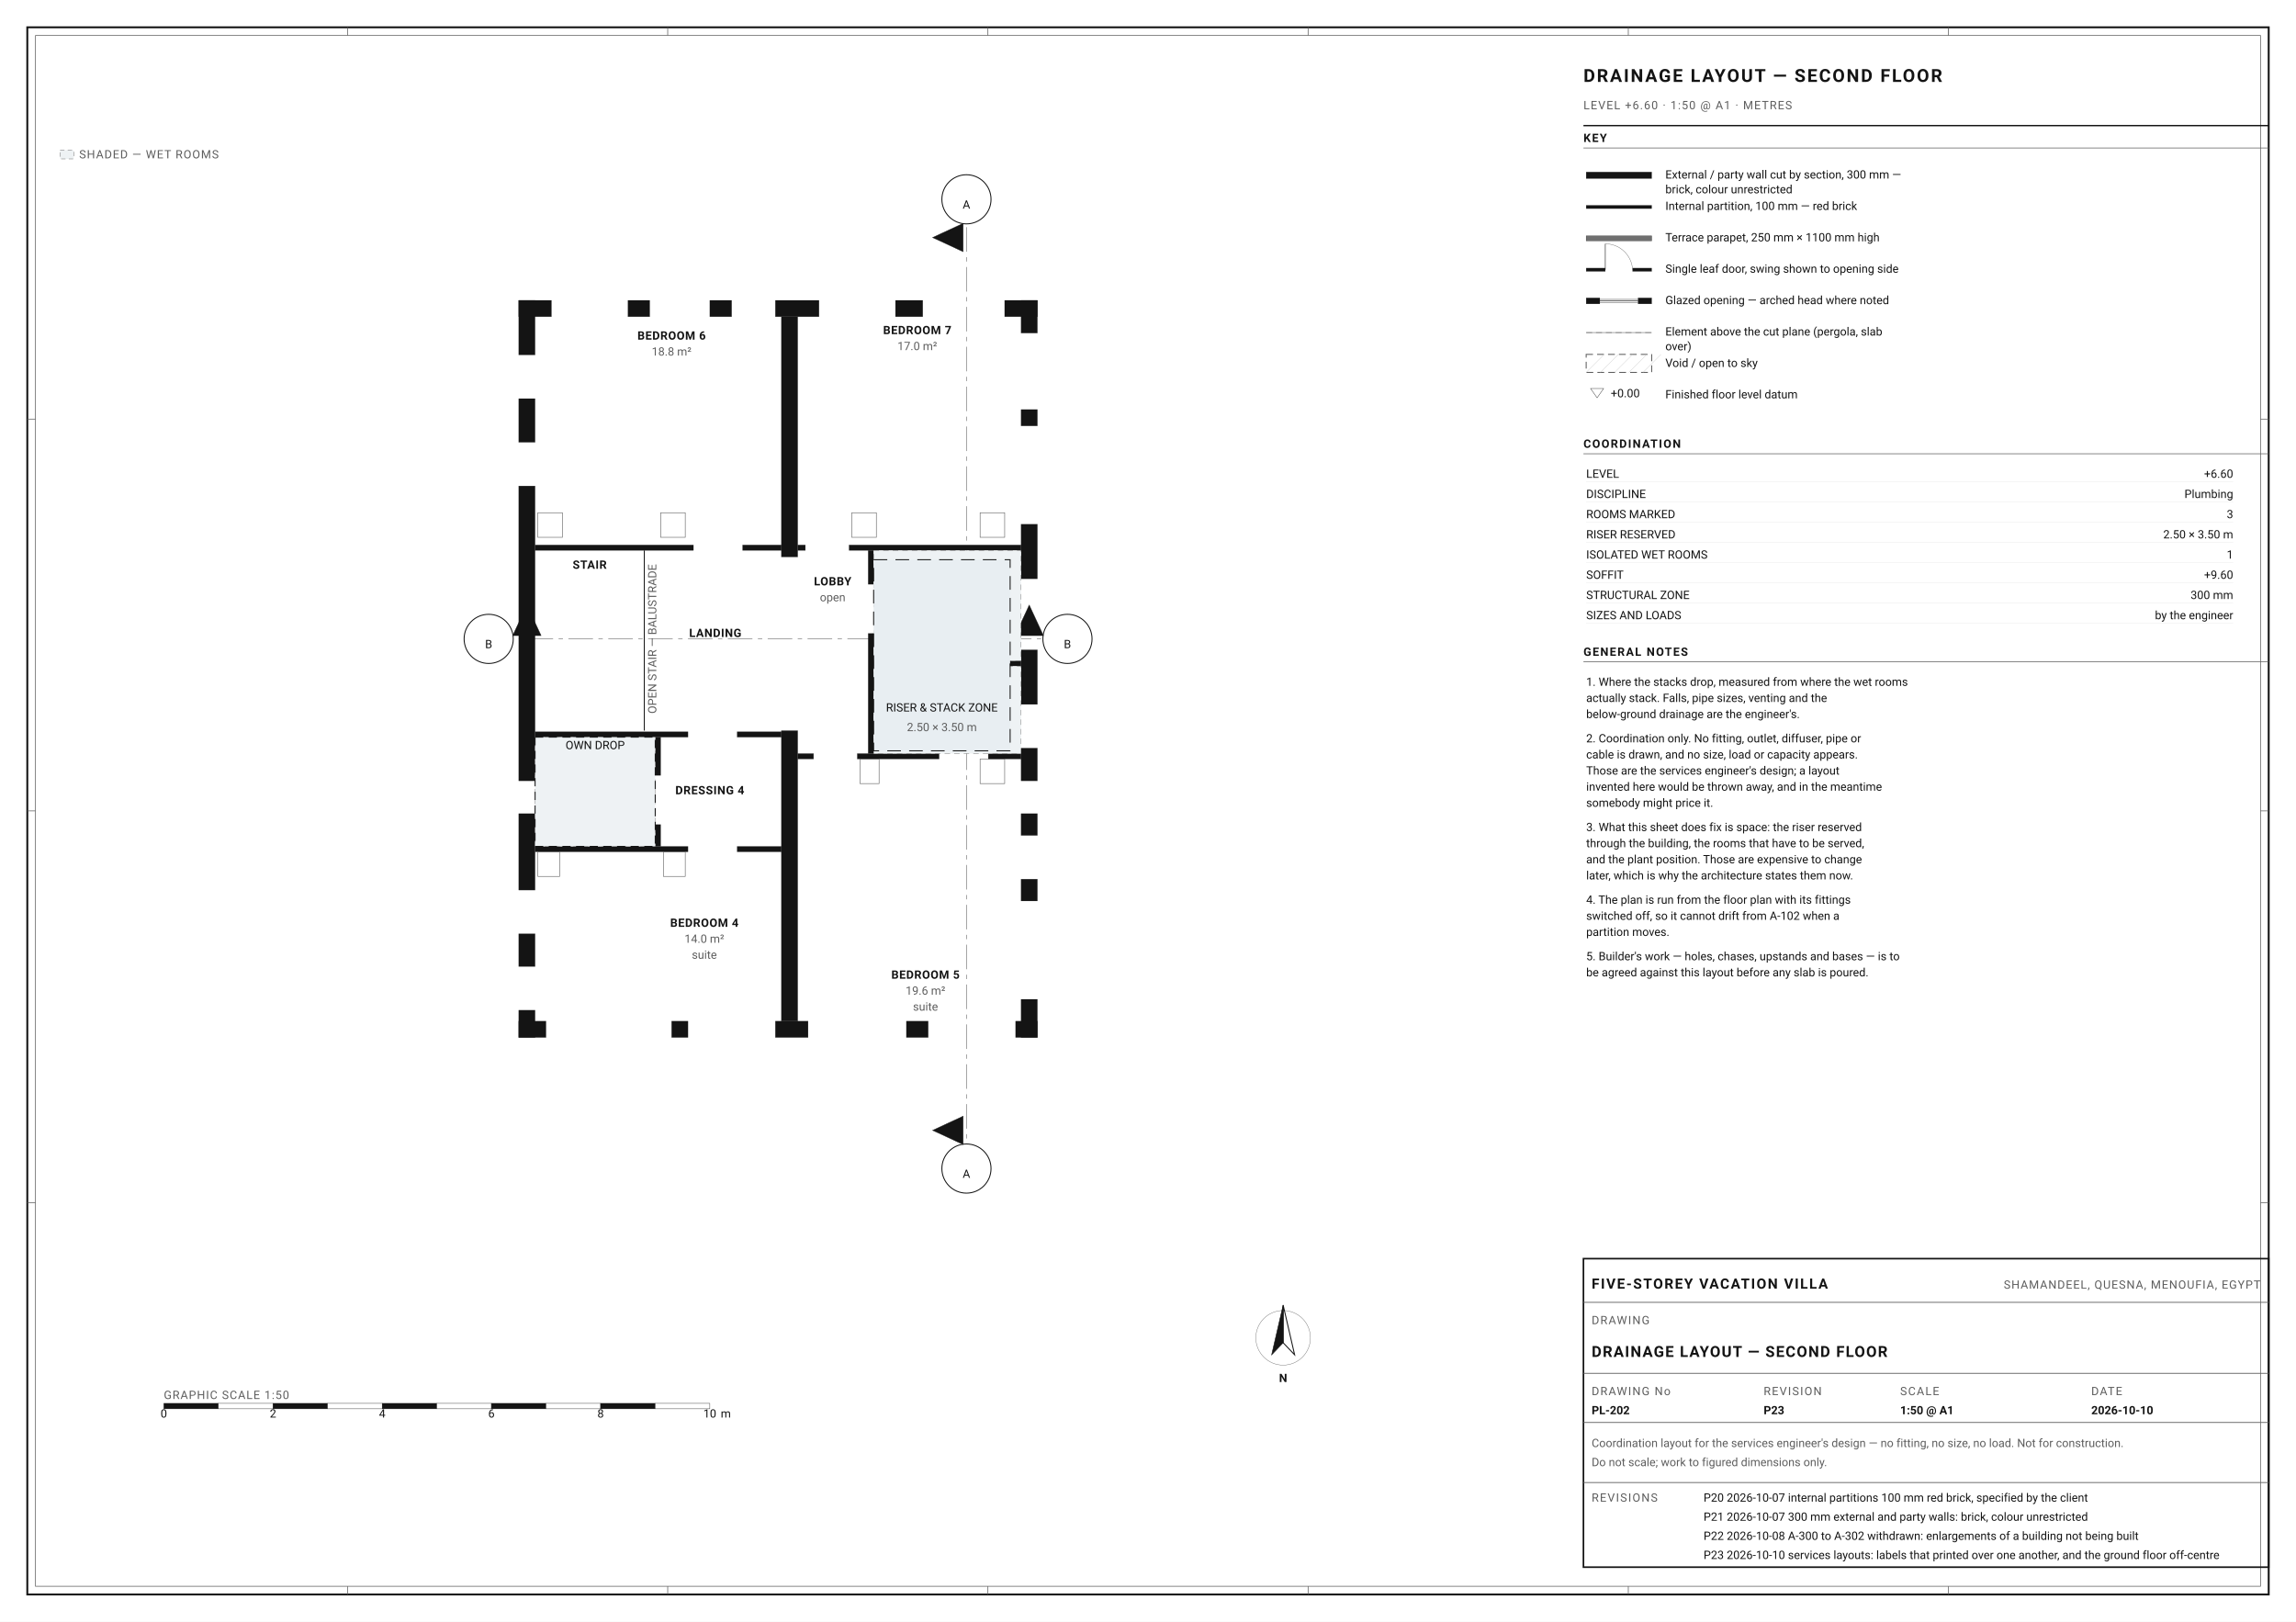
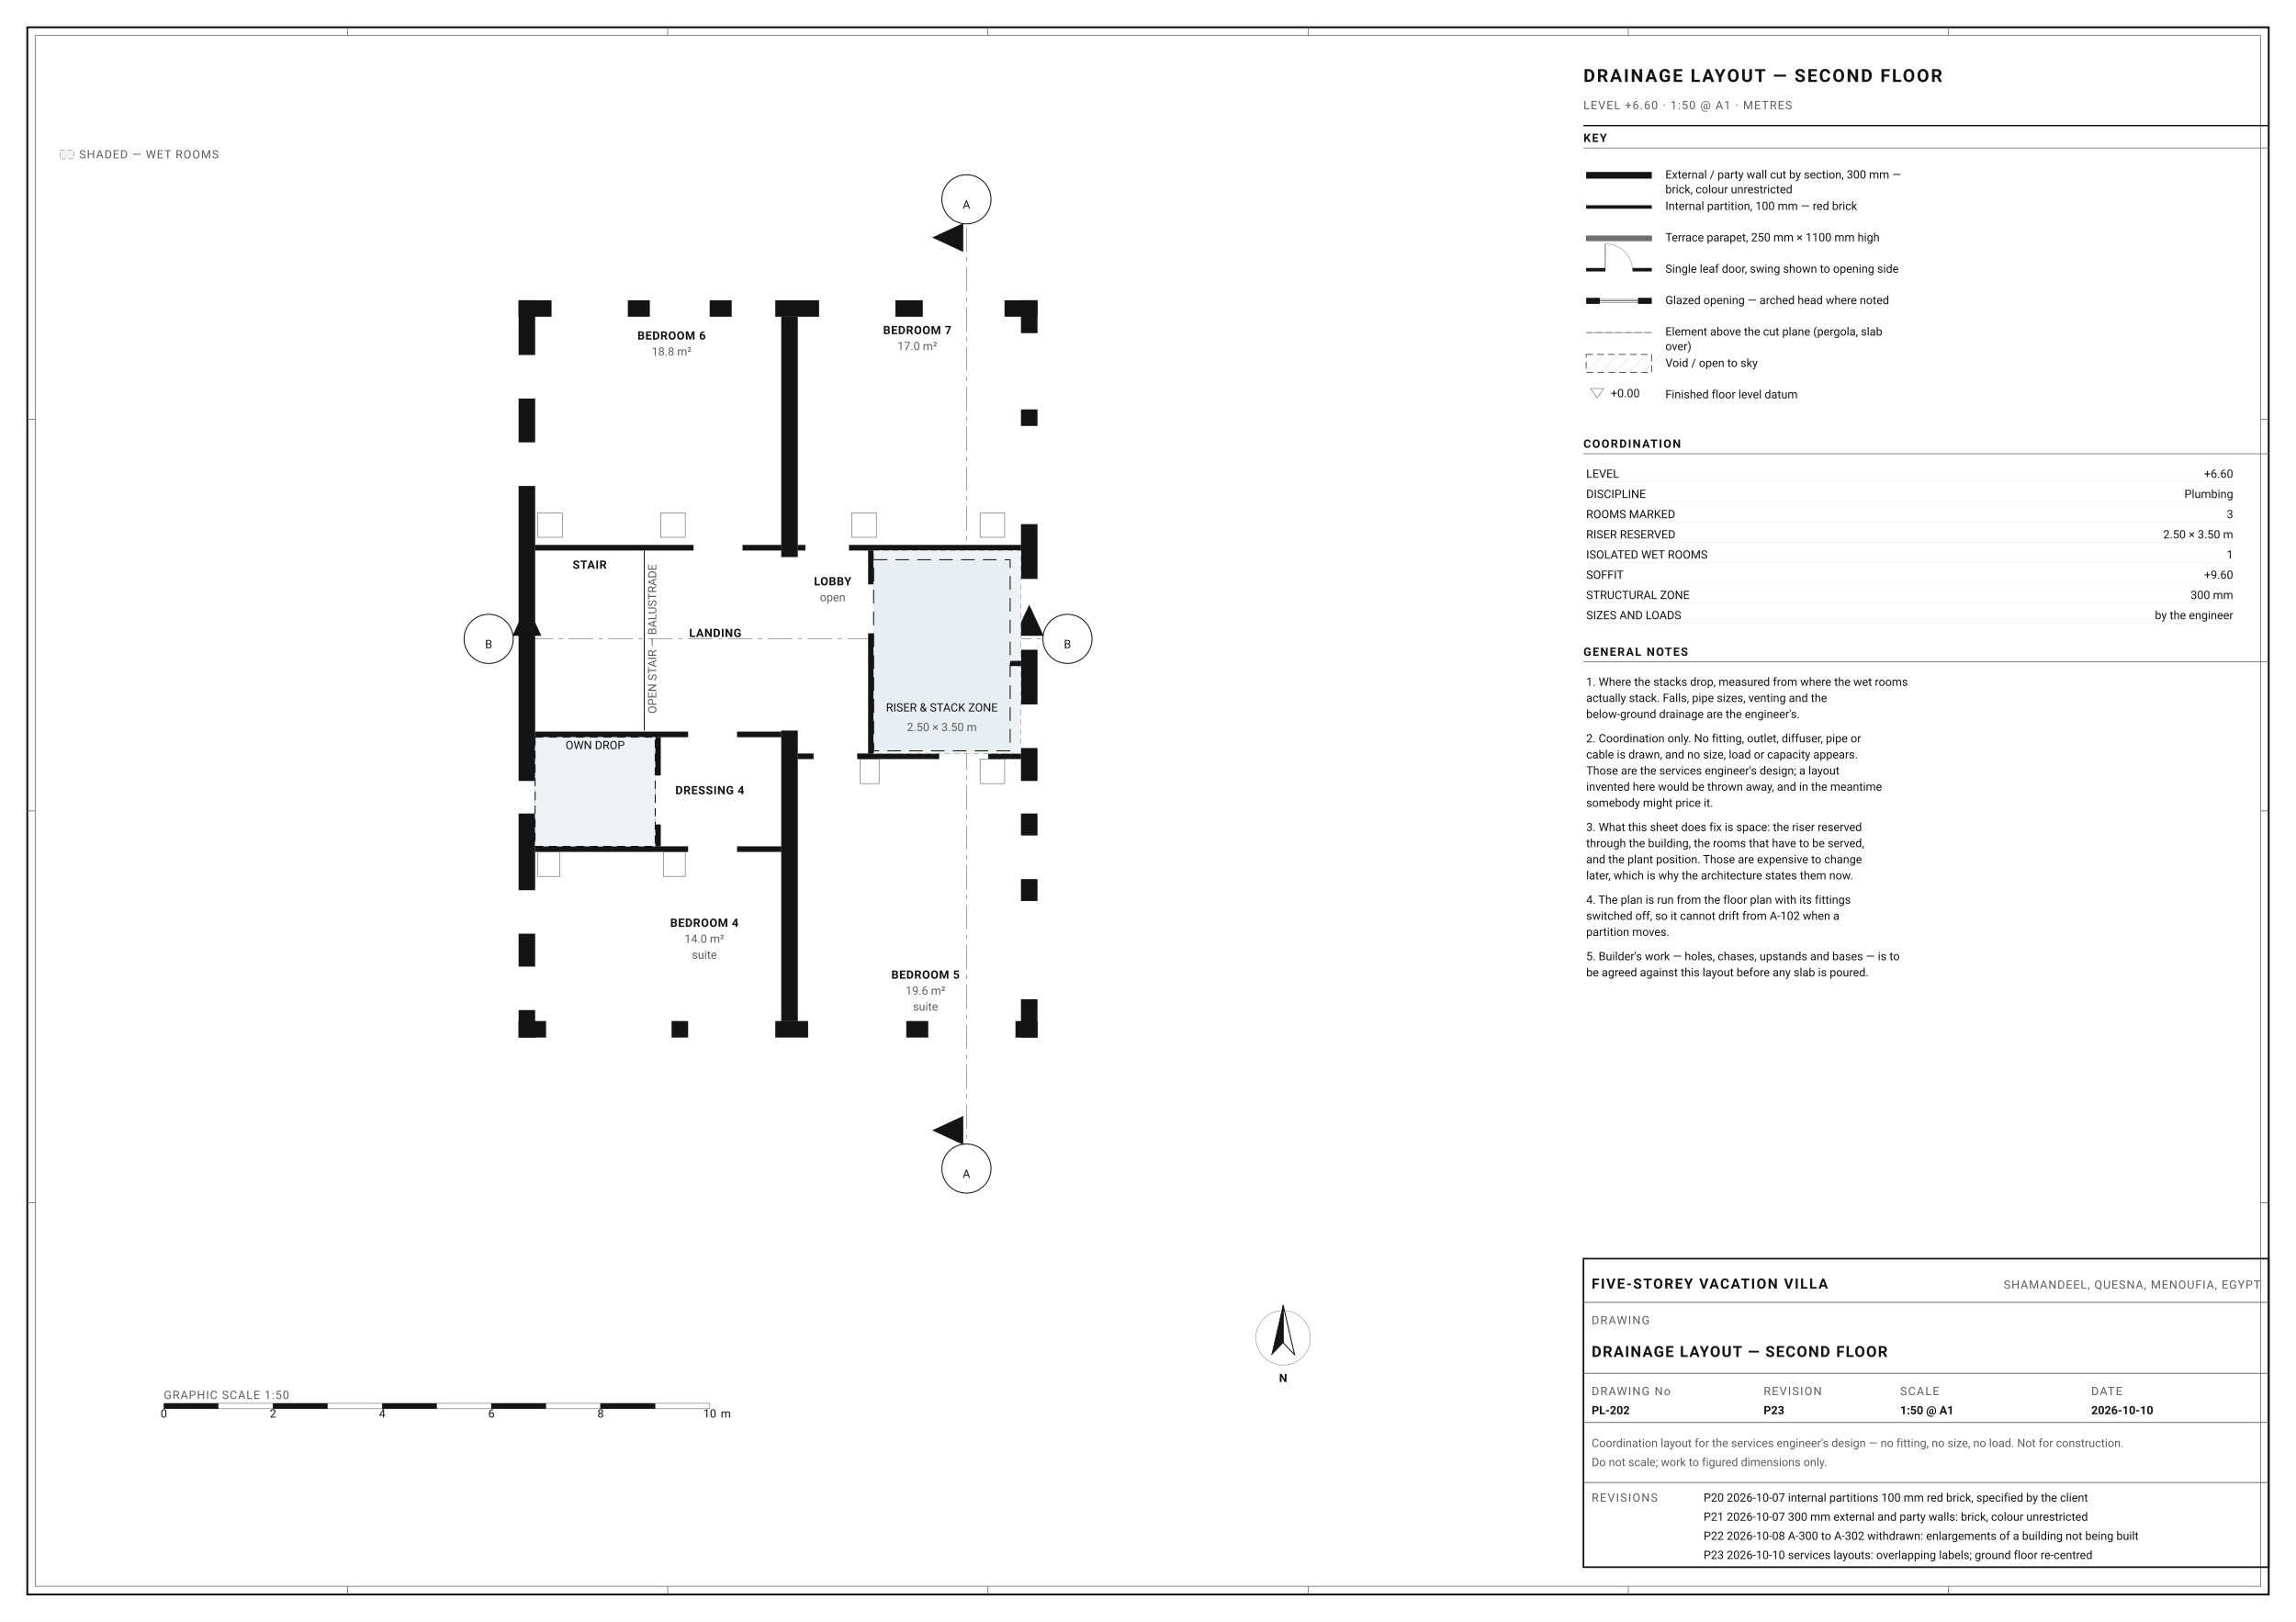
<svg xmlns="http://www.w3.org/2000/svg" width="841.0mm" height="594.0mm" viewBox="0 0 841.0 594.0">
  <rect width="841.0" height="594.0" fill="#ffffff" />
  <rect x="10.000" y="10.000" width="821.000" height="574.000" fill="none" stroke="#141414" stroke-width="0.7" />
  <rect x="13.000" y="13.000" width="815.000" height="568.000" fill="none" stroke="#5d5d5d" stroke-width="0.25" />
  <line x1="127.286" y1="10.000" x2="127.286" y2="13.000" stroke="#5d5d5d" stroke-width="0.25" stroke-linecap="butt" />
  <line x1="127.286" y1="581.000" x2="127.286" y2="584.000" stroke="#5d5d5d" stroke-width="0.25" stroke-linecap="butt" />
  <line x1="244.571" y1="10.000" x2="244.571" y2="13.000" stroke="#5d5d5d" stroke-width="0.25" stroke-linecap="butt" />
  <line x1="244.571" y1="581.000" x2="244.571" y2="584.000" stroke="#5d5d5d" stroke-width="0.25" stroke-linecap="butt" />
  <line x1="361.857" y1="10.000" x2="361.857" y2="13.000" stroke="#5d5d5d" stroke-width="0.25" stroke-linecap="butt" />
  <line x1="361.857" y1="581.000" x2="361.857" y2="584.000" stroke="#5d5d5d" stroke-width="0.25" stroke-linecap="butt" />
  <line x1="479.143" y1="10.000" x2="479.143" y2="13.000" stroke="#5d5d5d" stroke-width="0.25" stroke-linecap="butt" />
  <line x1="479.143" y1="581.000" x2="479.143" y2="584.000" stroke="#5d5d5d" stroke-width="0.25" stroke-linecap="butt" />
  <line x1="596.429" y1="10.000" x2="596.429" y2="13.000" stroke="#5d5d5d" stroke-width="0.25" stroke-linecap="butt" />
  <line x1="596.429" y1="581.000" x2="596.429" y2="584.000" stroke="#5d5d5d" stroke-width="0.25" stroke-linecap="butt" />
  <line x1="713.714" y1="10.000" x2="713.714" y2="13.000" stroke="#5d5d5d" stroke-width="0.25" stroke-linecap="butt" />
  <line x1="713.714" y1="581.000" x2="713.714" y2="584.000" stroke="#5d5d5d" stroke-width="0.25" stroke-linecap="butt" />
  <line x1="10.000" y1="153.500" x2="13.000" y2="153.500" stroke="#5d5d5d" stroke-width="0.25" stroke-linecap="butt" />
  <line x1="828.000" y1="153.500" x2="831.000" y2="153.500" stroke="#5d5d5d" stroke-width="0.25" stroke-linecap="butt" />
  <line x1="10.000" y1="297.000" x2="13.000" y2="297.000" stroke="#5d5d5d" stroke-width="0.25" stroke-linecap="butt" />
  <line x1="828.000" y1="297.000" x2="831.000" y2="297.000" stroke="#5d5d5d" stroke-width="0.25" stroke-linecap="butt" />
  <line x1="10.000" y1="440.500" x2="13.000" y2="440.500" stroke="#5d5d5d" stroke-width="0.25" stroke-linecap="butt" />
  <line x1="828.000" y1="440.500" x2="831.000" y2="440.500" stroke="#5d5d5d" stroke-width="0.25" stroke-linecap="butt" />
  <rect x="190.000" y="374.000" width="10.000" height="6.000" fill="#141414" stroke="#141414" stroke-width="0.05" />
  <rect x="246.000" y="374.000" width="6.000" height="6.000" fill="#141414" stroke="#141414" stroke-width="0.05" />
  <rect x="284.000" y="374.000" width="12.000" height="6.000" fill="#141414" stroke="#141414" stroke-width="0.05" />
  <rect x="332.000" y="374.000" width="8.000" height="6.000" fill="#141414" stroke="#141414" stroke-width="0.05" />
  <rect x="372.000" y="374.000" width="8.000" height="6.000" fill="#141414" stroke="#141414" stroke-width="0.05" />
  <rect x="190.000" y="370.000" width="6.000" height="10.000" fill="#141414" stroke="#141414" stroke-width="0.05" />
  <rect x="190.000" y="342.000" width="6.000" height="12.000" fill="#141414" stroke="#141414" stroke-width="0.05" />
  <rect x="190.000" y="298.000" width="6.000" height="28.000" fill="#141414" stroke="#141414" stroke-width="0.05" />
  <rect x="190.000" y="178.000" width="6.000" height="108.000" fill="#141414" stroke="#141414" stroke-width="0.05" />
  <rect x="190.000" y="146.000" width="6.000" height="16.000" fill="#141414" stroke="#141414" stroke-width="0.05" />
  <rect x="190.000" y="110.000" width="6.000" height="20.000" fill="#141414" stroke="#141414" stroke-width="0.05" />
  <rect x="190.000" y="110.000" width="12.000" height="6.000" fill="#141414" stroke="#141414" stroke-width="0.05" />
  <rect x="230.000" y="110.000" width="8.000" height="6.000" fill="#141414" stroke="#141414" stroke-width="0.05" />
  <rect x="260.000" y="110.000" width="8.000" height="6.000" fill="#141414" stroke="#141414" stroke-width="0.05" />
  <rect x="284.000" y="110.000" width="16.000" height="6.000" fill="#141414" stroke="#141414" stroke-width="0.05" />
  <rect x="328.000" y="110.000" width="10.000" height="6.000" fill="#141414" stroke="#141414" stroke-width="0.05" />
  <rect x="368.000" y="110.000" width="12.000" height="6.000" fill="#141414" stroke="#141414" stroke-width="0.05" />
  <rect x="374.000" y="366.000" width="6.000" height="14.000" fill="#141414" stroke="#141414" stroke-width="0.05" />
  <rect x="374.000" y="322.000" width="6.000" height="8.000" fill="#141414" stroke="#141414" stroke-width="0.05" />
  <rect x="374.000" y="298.000" width="6.000" height="8.000" fill="#141414" stroke="#141414" stroke-width="0.05" />
  <rect x="374.000" y="274.000" width="6.000" height="12.000" fill="#141414" stroke="#141414" stroke-width="0.05" />
  <rect x="374.000" y="238.000" width="6.000" height="20.000" fill="#141414" stroke="#141414" stroke-width="0.05" />
  <rect x="374.000" y="192.000" width="6.000" height="20.000" fill="#141414" stroke="#141414" stroke-width="0.05" />
  <rect x="374.000" y="150.000" width="6.000" height="6.000" fill="#141414" stroke="#141414" stroke-width="0.05" />
  <rect x="374.000" y="110.000" width="6.000" height="12.000" fill="#141414" stroke="#141414" stroke-width="0.05" />
  <rect x="286.200" y="267.600" width="6.000" height="106.400" fill="#141414" stroke="#141414" stroke-width="0.05" />
  <rect x="286.200" y="116.000" width="6.000" height="88.000" fill="#141414" stroke="#141414" stroke-width="0.05" />
  <rect x="196.000" y="310.000" width="56.000" height="2.000" fill="#141414" stroke="#141414" stroke-width="0.05" />
  <rect x="270.000" y="310.000" width="16.200" height="2.000" fill="#141414" stroke="#141414" stroke-width="0.05" />
  <rect x="240.000" y="302.000" width="2.000" height="8.000" fill="#141414" stroke="#141414" stroke-width="0.05" />
  <rect x="240.000" y="270.000" width="2.000" height="14.000" fill="#141414" stroke="#141414" stroke-width="0.05" />
  <rect x="196.000" y="268.000" width="56.000" height="2.000" fill="#141414" stroke="#141414" stroke-width="0.05" />
  <rect x="270.000" y="268.000" width="16.200" height="2.000" fill="#141414" stroke="#141414" stroke-width="0.05" />
  <rect x="292.200" y="276.000" width="5.800" height="2.000" fill="#141414" stroke="#141414" stroke-width="0.05" />
  <rect x="314.000" y="276.000" width="30.000" height="2.000" fill="#141414" stroke="#141414" stroke-width="0.05" />
  <rect x="362.000" y="276.000" width="12.000" height="2.000" fill="#141414" stroke="#141414" stroke-width="0.05" />
  <rect x="318.000" y="232.000" width="2.000" height="44.000" fill="#141414" stroke="#141414" stroke-width="0.05" />
  <rect x="318.000" y="201.600" width="2.000" height="12.400" fill="#141414" stroke="#141414" stroke-width="0.05" />
  <rect x="320.000" y="242.000" width="54.000" height="2.000" fill="#141414" stroke="#141414" stroke-width="0.05" />
  <rect x="292.200" y="199.600" width="2.800" height="2.000" fill="#141414" stroke="#141414" stroke-width="0.05" />
  <rect x="311.000" y="199.600" width="63.000" height="2.000" fill="#141414" stroke="#141414" stroke-width="0.05" />
  <rect x="196.000" y="199.600" width="58.000" height="2.000" fill="#141414" stroke="#141414" stroke-width="0.05" />
  <rect x="272.000" y="199.600" width="14.200" height="2.000" fill="#141414" stroke="#141414" stroke-width="0.05" />
  <line x1="236.000" y1="267.600" x2="236.000" y2="201.600" stroke="#141414" stroke-width="0.35" stroke-linecap="butt" />
  <text x="240.400" y="234.000" font-family="ui-sans-serif,-apple-system,'Segoe UI',Roboto,'Helvetica Neue',Arial,sans-serif" font-size="4.233" fill="#5d5d5d" text-anchor="middle" font-weight="400" letter-spacing="0.0" style="" transform="rotate(-90 240.400 234.000)">OPEN STAIR — BALUSTRADE</text>
  <rect x="197.000" y="312.000" width="8.000" height="9.000" fill="none" stroke="#5d5d5d" stroke-width="0.2" />
  <rect x="243.000" y="312.000" width="8.000" height="9.000" fill="none" stroke="#5d5d5d" stroke-width="0.2" />
  <rect x="315.000" y="278.000" width="7.000" height="9.000" fill="none" stroke="#5d5d5d" stroke-width="0.2" />
  <rect x="359.000" y="278.000" width="9.000" height="9.000" fill="none" stroke="#5d5d5d" stroke-width="0.2" />
  <rect x="197.000" y="187.800" width="9.000" height="9.000" fill="none" stroke="#5d5d5d" stroke-width="0.2" />
  <rect x="242.000" y="187.800" width="9.000" height="9.000" fill="none" stroke="#5d5d5d" stroke-width="0.2" />
  <rect x="312.000" y="187.800" width="9.000" height="9.000" fill="none" stroke="#5d5d5d" stroke-width="0.2" />
  <rect x="359.000" y="187.800" width="9.000" height="9.000" fill="none" stroke="#5d5d5d" stroke-width="0.2" />
  <text x="258.000" y="339.470" font-family="ui-sans-serif,-apple-system,'Segoe UI',Roboto,'Helvetica Neue',Arial,sans-serif" font-size="4.233" fill="#141414" text-anchor="middle" font-weight="700" letter-spacing="0.18" style="">BEDROOM 4</text>
  <text x="258.000" y="345.312" font-family="ui-sans-serif,-apple-system,'Segoe UI',Roboto,'Helvetica Neue',Arial,sans-serif" font-size="4.233" fill="#5d5d5d" text-anchor="middle" font-weight="400" letter-spacing="0.0" style="">14.0 m²</text>
  <text x="258.000" y="351.154" font-family="ui-sans-serif,-apple-system,'Segoe UI',Roboto,'Helvetica Neue',Arial,sans-serif" font-size="4.233" fill="#5d5d5d" text-anchor="middle" font-weight="400" letter-spacing="0.0" style="">suite</text>
  <text x="229.000" y="297.312" font-family="ui-sans-serif,-apple-system,'Segoe UI',Roboto,'Helvetica Neue',Arial,sans-serif" font-size="4.233" fill="#141414" text-anchor="middle" font-weight="700" letter-spacing="0.18" style="">ENSUITE 4</text>
  <text x="260.000" y="290.912" font-family="ui-sans-serif,-apple-system,'Segoe UI',Roboto,'Helvetica Neue',Arial,sans-serif" font-size="4.233" fill="#141414" text-anchor="middle" font-weight="700" letter-spacing="0.18" style="">DRESSING 4</text>
  <text x="339.000" y="358.470" font-family="ui-sans-serif,-apple-system,'Segoe UI',Roboto,'Helvetica Neue',Arial,sans-serif" font-size="4.233" fill="#141414" text-anchor="middle" font-weight="700" letter-spacing="0.18" style="">BEDROOM 5</text>
  <text x="339.000" y="364.312" font-family="ui-sans-serif,-apple-system,'Segoe UI',Roboto,'Helvetica Neue',Arial,sans-serif" font-size="4.233" fill="#5d5d5d" text-anchor="middle" font-weight="400" letter-spacing="0.0" style="">19.6 m²</text>
  <text x="339.000" y="370.154" font-family="ui-sans-serif,-apple-system,'Segoe UI',Roboto,'Helvetica Neue',Arial,sans-serif" font-size="4.233" fill="#5d5d5d" text-anchor="middle" font-weight="400" letter-spacing="0.0" style="">suite</text>
  <text x="336.000" y="268.312" font-family="ui-sans-serif,-apple-system,'Segoe UI',Roboto,'Helvetica Neue',Arial,sans-serif" font-size="4.233" fill="#141414" text-anchor="middle" font-weight="700" letter-spacing="0.18" style="">ENSUITE 5</text>
  <text x="305.000" y="214.391" font-family="ui-sans-serif,-apple-system,'Segoe UI',Roboto,'Helvetica Neue',Arial,sans-serif" font-size="4.233" fill="#141414" text-anchor="middle" font-weight="700" letter-spacing="0.18" style="">LOBBY</text>
  <text x="305.000" y="220.233" font-family="ui-sans-serif,-apple-system,'Segoe UI',Roboto,'Helvetica Neue',Arial,sans-serif" font-size="4.233" fill="#5d5d5d" text-anchor="middle" font-weight="400" letter-spacing="0.0" style="">open</text>
  <text x="216.000" y="208.312" font-family="ui-sans-serif,-apple-system,'Segoe UI',Roboto,'Helvetica Neue',Arial,sans-serif" font-size="4.233" fill="#141414" text-anchor="middle" font-weight="700" letter-spacing="0.18" style="">STAIR</text>
  <text x="262.000" y="233.312" font-family="ui-sans-serif,-apple-system,'Segoe UI',Roboto,'Helvetica Neue',Arial,sans-serif" font-size="4.233" fill="#141414" text-anchor="middle" font-weight="700" letter-spacing="0.18" style="">LANDING</text>
  <text x="341.000" y="237.312" font-family="ui-sans-serif,-apple-system,'Segoe UI',Roboto,'Helvetica Neue',Arial,sans-serif" font-size="4.233" fill="#141414" text-anchor="middle" font-weight="700" letter-spacing="0.18" style="">SHARED BATH</text>
  <text x="246.000" y="124.391" font-family="ui-sans-serif,-apple-system,'Segoe UI',Roboto,'Helvetica Neue',Arial,sans-serif" font-size="4.233" fill="#141414" text-anchor="middle" font-weight="700" letter-spacing="0.18" style="">BEDROOM 6</text>
  <text x="246.000" y="130.233" font-family="ui-sans-serif,-apple-system,'Segoe UI',Roboto,'Helvetica Neue',Arial,sans-serif" font-size="4.233" fill="#5d5d5d" text-anchor="middle" font-weight="400" letter-spacing="0.0" style="">18.8 m²</text>
  <text x="336.000" y="122.391" font-family="ui-sans-serif,-apple-system,'Segoe UI',Roboto,'Helvetica Neue',Arial,sans-serif" font-size="4.233" fill="#141414" text-anchor="middle" font-weight="700" letter-spacing="0.18" style="">BEDROOM 7</text>
  <text x="336.000" y="128.233" font-family="ui-sans-serif,-apple-system,'Segoe UI',Roboto,'Helvetica Neue',Arial,sans-serif" font-size="4.233" fill="#5d5d5d" text-anchor="middle" font-weight="400" letter-spacing="0.0" style="">17.0 m²</text>
  <line x1="354.000" y1="428.000" x2="354.000" y2="73.000" stroke="#141414" stroke-width="0.13" stroke-linecap="butt" stroke-dasharray="9 2 1.6 2" />
  <circle cx="354.000" cy="428.000" r="9.000" fill="#ffffff" stroke="#141414" stroke-width="0.35" />
  <text x="354.000" y="431.400" font-family="ui-sans-serif,-apple-system,'Segoe UI',Roboto,'Helvetica Neue',Arial,sans-serif" font-size="4.233" fill="#141414" text-anchor="middle" font-weight="400" letter-spacing="0.0" style="">A</text>
  <circle cx="354.000" cy="73.000" r="9.000" fill="#ffffff" stroke="#141414" stroke-width="0.35" />
  <text x="354.000" y="76.400" font-family="ui-sans-serif,-apple-system,'Segoe UI',Roboto,'Helvetica Neue',Arial,sans-serif" font-size="4.233" fill="#141414" text-anchor="middle" font-weight="400" letter-spacing="0.0" style="">A</text>
  <polygon points="341.600,414.000 352.800,408.800 352.800,419.200" fill="#141414" stroke="#141414" stroke-width="0.13" />
  <polygon points="341.600,87.000 352.800,81.800 352.800,92.200" fill="#141414" stroke="#141414" stroke-width="0.13" />
  <line x1="179.000" y1="234.000" x2="391.000" y2="234.000" stroke="#141414" stroke-width="0.13" stroke-linecap="butt" stroke-dasharray="9 2 1.6 2" />
  <circle cx="179.000" cy="234.000" r="9.000" fill="#ffffff" stroke="#141414" stroke-width="0.35" />
  <text x="179.000" y="237.400" font-family="ui-sans-serif,-apple-system,'Segoe UI',Roboto,'Helvetica Neue',Arial,sans-serif" font-size="4.233" fill="#141414" text-anchor="middle" font-weight="400" letter-spacing="0.0" style="">B</text>
  <circle cx="391.000" cy="234.000" r="9.000" fill="#ffffff" stroke="#141414" stroke-width="0.35" />
  <text x="391.000" y="237.400" font-family="ui-sans-serif,-apple-system,'Segoe UI',Roboto,'Helvetica Neue',Arial,sans-serif" font-size="4.233" fill="#141414" text-anchor="middle" font-weight="400" letter-spacing="0.0" style="">B</text>
  <polygon points="193.000,221.600 198.200,232.800 187.800,232.800" fill="#141414" stroke="#141414" stroke-width="0.13" />
  <polygon points="377.000,221.600 382.200,232.800 371.800,232.800" fill="#141414" stroke="#141414" stroke-width="0.13" />
  <rect x="196.000" y="270.000" width="44.000" height="40.000" fill="#eef2f4" stroke="#5d5d5d" stroke-width="0.13" stroke-dasharray="2 1.5" />
  <rect x="320.000" y="244.000" width="54.000" height="32.000" fill="#eef2f4" stroke="#5d5d5d" stroke-width="0.13" stroke-dasharray="2 1.5" />
  <rect x="320.000" y="201.600" width="54.000" height="40.400" fill="#eef2f4" stroke="#5d5d5d" stroke-width="0.13" stroke-dasharray="2 1.5" />
  <rect x="22.000" y="55.000" width="5.000" height="3.200" fill="#eef2f4" stroke="#5d5d5d" stroke-width="0.15" stroke-dasharray="1.6 1.2" />
  <text x="29.000" y="58.000" font-family="ui-sans-serif,-apple-system,'Segoe UI',Roboto,'Helvetica Neue',Arial,sans-serif" font-size="4.233" fill="#5d5d5d" text-anchor="start" font-weight="400" letter-spacing="0.3" style="">SHADED — WET ROOMS</text>
  <rect x="320.000" y="205.000" width="50.000" height="70.000" fill="#e8eef2" stroke="#141414" stroke-width="0.35" stroke-dasharray="5 3" />
  <text x="345.000" y="260.600" font-family="ui-sans-serif,-apple-system,'Segoe UI',Roboto,'Helvetica Neue',Arial,sans-serif" font-size="4.233" fill="#141414" text-anchor="middle" font-weight="400" letter-spacing="0.0" style="">RISER &amp; STACK ZONE</text>
  <text x="345.000" y="267.800" font-family="ui-sans-serif,-apple-system,'Segoe UI',Roboto,'Helvetica Neue',Arial,sans-serif" font-size="4.233" fill="#5d5d5d" text-anchor="middle" font-weight="400" letter-spacing="0.0" style="">2.50 × 3.50 m</text>
  <rect x="196.000" y="270.000" width="44.000" height="40.000" fill="none" stroke="#141414" stroke-width="0.35" stroke-dasharray="3 2" />
  <text x="218.000" y="274.400" font-family="ui-sans-serif,-apple-system,'Segoe UI',Roboto,'Helvetica Neue',Arial,sans-serif" font-size="4.233" fill="#141414" text-anchor="middle" font-weight="400" letter-spacing="0.0" style="">OWN DROP</text>
  <text x="580.000" y="30.000" font-family="ui-sans-serif,-apple-system,'Segoe UI',Roboto,'Helvetica Neue',Arial,sans-serif" font-size="6.6" fill="#141414" text-anchor="start" font-weight="700" letter-spacing="0.6" style="">DRAINAGE LAYOUT — SECOND FLOOR</text>
  <text x="580.000" y="40.000" font-family="ui-sans-serif,-apple-system,'Segoe UI',Roboto,'Helvetica Neue',Arial,sans-serif" font-size="4.233" fill="#5d5d5d" text-anchor="start" font-weight="400" letter-spacing="0.35" style="">LEVEL +6.60   ·   1:50 @ A1   ·   METRES</text>
  <line x1="580.000" y1="46.000" x2="831.000" y2="46.000" stroke="#141414" stroke-width="0.5" stroke-linecap="butt" />
  <text x="580.000" y="52.000" font-family="ui-sans-serif,-apple-system,'Segoe UI',Roboto,'Helvetica Neue',Arial,sans-serif" font-size="4.233" fill="#141414" text-anchor="start" font-weight="700" letter-spacing="0.45" style="">KEY</text>
  <line x1="580.000" y1="54.200" x2="831.000" y2="54.200" stroke="#5d5d5d" stroke-width="0.25" stroke-linecap="butt" />
  <rect x="581.000" y="63.000" width="24.000" height="2.400" fill="#141414" stroke="#141414" stroke-width="0.05" />
  <text x="610.000" y="65.400" font-family="ui-sans-serif,-apple-system,'Segoe UI',Roboto,'Helvetica Neue',Arial,sans-serif" font-size="4.233" fill="#141414" text-anchor="start" font-weight="400" letter-spacing="0.0" style="">External / party wall cut by section, 300 mm —</text>
  <text x="610.000" y="70.800" font-family="ui-sans-serif,-apple-system,'Segoe UI',Roboto,'Helvetica Neue',Arial,sans-serif" font-size="4.233" fill="#141414" text-anchor="start" font-weight="400" letter-spacing="0.0" style="">brick, colour unrestricted</text>
  <rect x="581.000" y="75.200" width="24.000" height="1.200" fill="#141414" stroke="#141414" stroke-width="0.05" />
  <text x="610.000" y="76.900" font-family="ui-sans-serif,-apple-system,'Segoe UI',Roboto,'Helvetica Neue',Arial,sans-serif" font-size="4.233" fill="#141414" text-anchor="start" font-weight="400" letter-spacing="0.0" style="">Internal partition, 100 mm — red brick</text>
  <rect x="581.000" y="86.400" width="24.000" height="1.800" fill="#6f6f6f" stroke="#141414" stroke-width="0.1" />
  <text x="610.000" y="88.400" font-family="ui-sans-serif,-apple-system,'Segoe UI',Roboto,'Helvetica Neue',Arial,sans-serif" font-size="4.233" fill="#141414" text-anchor="start" font-weight="400" letter-spacing="0.0" style="">Terrace parapet, 250 mm × 1100 mm high</text>
  <rect x="581.000" y="98.200" width="7.000" height="1.200" fill="#141414" stroke="#141414" stroke-width="0.05" />
  <rect x="598.000" y="98.200" width="7.000" height="1.200" fill="#141414" stroke="#141414" stroke-width="0.05" />
  <line x1="588.000" y1="98.800" x2="588.000" y2="89.300" stroke="#141414" stroke-width="0.2" stroke-linecap="butt" />
  <path d="M 588.0 89.3 A 10 10 0 0 1 598.0 98.8" fill="none" stroke="#5d5d5d" stroke-width="0.13" />
  <text x="610.000" y="99.900" font-family="ui-sans-serif,-apple-system,'Segoe UI',Roboto,'Helvetica Neue',Arial,sans-serif" font-size="4.233" fill="#141414" text-anchor="start" font-weight="400" letter-spacing="0.0" style="">Single leaf door, swing shown to opening side</text>
  <rect x="581.000" y="109.100" width="5.000" height="2.200" fill="#141414" stroke="#141414" stroke-width="0.05" />
  <rect x="600.000" y="109.100" width="5.000" height="2.200" fill="#141414" stroke="#141414" stroke-width="0.05" />
  <line x1="586.000" y1="109.650" x2="600.000" y2="109.650" stroke="#5d5d5d" stroke-width="0.2" stroke-linecap="butt" />
  <line x1="586.000" y1="110.200" x2="600.000" y2="110.200" stroke="#141414" stroke-width="0.2" stroke-linecap="butt" />
  <line x1="586.000" y1="110.750" x2="600.000" y2="110.750" stroke="#5d5d5d" stroke-width="0.2" stroke-linecap="butt" />
  <text x="610.000" y="111.400" font-family="ui-sans-serif,-apple-system,'Segoe UI',Roboto,'Helvetica Neue',Arial,sans-serif" font-size="4.233" fill="#141414" text-anchor="start" font-weight="400" letter-spacing="0.0" style="">Glazed opening — arched head where noted</text>
  <line x1="581.000" y1="121.800" x2="605.000" y2="121.800" stroke="#5d5d5d" stroke-width="0.18" stroke-linecap="butt" />
  <line x1="581.0" y1="121.8" x2="605.0" y2="121.8" stroke="#5d5d5d" stroke-width="0.18" stroke-dasharray="2.2 1.4" />
  <text x="610.000" y="122.900" font-family="ui-sans-serif,-apple-system,'Segoe UI',Roboto,'Helvetica Neue',Arial,sans-serif" font-size="4.233" fill="#141414" text-anchor="start" font-weight="400" letter-spacing="0.0" style="">Element above the cut plane (pergola, slab</text>
  <text x="610.000" y="128.300" font-family="ui-sans-serif,-apple-system,'Segoe UI',Roboto,'Helvetica Neue',Arial,sans-serif" font-size="4.233" fill="#141414" text-anchor="start" font-weight="400" letter-spacing="0.0" style="">over)</text>
  <rect x="581.000" y="129.800" width="24.000" height="6.600" fill="none" stroke="#5d5d5d" stroke-width="0.35" stroke-dasharray="2.5 1.5" />
  <line x1="581.000" y1="136.400" x2="587.600" y2="129.800" stroke="#c9c9c9" stroke-width="0.13" stroke-linecap="butt" />
  <line x1="586.200" y1="136.400" x2="592.800" y2="129.800" stroke="#c9c9c9" stroke-width="0.13" stroke-linecap="butt" />
  <line x1="591.400" y1="136.400" x2="598.000" y2="129.800" stroke="#c9c9c9" stroke-width="0.13" stroke-linecap="butt" />
  <line x1="596.600" y1="136.400" x2="603.200" y2="129.800" stroke="#c9c9c9" stroke-width="0.13" stroke-linecap="butt" />
  <line x1="601.800" y1="136.400" x2="608.400" y2="129.800" stroke="#c9c9c9" stroke-width="0.13" stroke-linecap="butt" />
  <text x="610.000" y="134.400" font-family="ui-sans-serif,-apple-system,'Segoe UI',Roboto,'Helvetica Neue',Arial,sans-serif" font-size="4.233" fill="#141414" text-anchor="start" font-weight="400" letter-spacing="0.0" style="">Void / open to sky</text>
  <polygon points="585.0,145.7 582.6,142.3 587.4,142.3" fill="none" stroke="#141414" stroke-width="0.13" />
  <text x="590.000" y="145.500" font-family="ui-sans-serif,-apple-system,'Segoe UI',Roboto,'Helvetica Neue',Arial,sans-serif" font-size="4.233" fill="#141414" text-anchor="start" font-weight="400" letter-spacing="0.0" style="">+0.00</text>
  <text x="610.000" y="145.900" font-family="ui-sans-serif,-apple-system,'Segoe UI',Roboto,'Helvetica Neue',Arial,sans-serif" font-size="4.233" fill="#141414" text-anchor="start" font-weight="400" letter-spacing="0.0" style="">Finished floor level datum</text>
  <text x="580.000" y="164.000" font-family="ui-sans-serif,-apple-system,'Segoe UI',Roboto,'Helvetica Neue',Arial,sans-serif" font-size="4.233" fill="#141414" text-anchor="start" font-weight="700" letter-spacing="0.45" style="">COORDINATION</text>
  <line x1="580.000" y1="166.200" x2="831.000" y2="166.200" stroke="#5d5d5d" stroke-width="0.25" stroke-linecap="butt" />
  <text x="581.000" y="175.000" font-family="ui-sans-serif,-apple-system,'Segoe UI',Roboto,'Helvetica Neue',Arial,sans-serif" font-size="4.233" fill="#141414" text-anchor="start" font-weight="400" letter-spacing="0.0" style="">LEVEL</text>
  <text x="818.000" y="175.000" font-family="ui-sans-serif,-apple-system,'Segoe UI',Roboto,'Helvetica Neue',Arial,sans-serif" font-size="4.233" fill="#141414" text-anchor="end" font-weight="400" letter-spacing="0.0" style="">+6.60</text>
  <line x1="581.000" y1="176.400" x2="818.000" y2="176.400" stroke="#e2e2e2" stroke-width="0.12" stroke-linecap="butt" />
  <text x="581.000" y="182.400" font-family="ui-sans-serif,-apple-system,'Segoe UI',Roboto,'Helvetica Neue',Arial,sans-serif" font-size="4.233" fill="#141414" text-anchor="start" font-weight="400" letter-spacing="0.0" style="">DISCIPLINE</text>
  <text x="818.000" y="182.400" font-family="ui-sans-serif,-apple-system,'Segoe UI',Roboto,'Helvetica Neue',Arial,sans-serif" font-size="4.233" fill="#141414" text-anchor="end" font-weight="400" letter-spacing="0.0" style="">Plumbing</text>
  <line x1="581.000" y1="183.800" x2="818.000" y2="183.800" stroke="#e2e2e2" stroke-width="0.12" stroke-linecap="butt" />
  <text x="581.000" y="189.800" font-family="ui-sans-serif,-apple-system,'Segoe UI',Roboto,'Helvetica Neue',Arial,sans-serif" font-size="4.233" fill="#141414" text-anchor="start" font-weight="400" letter-spacing="0.0" style="">ROOMS MARKED</text>
  <text x="818.000" y="189.800" font-family="ui-sans-serif,-apple-system,'Segoe UI',Roboto,'Helvetica Neue',Arial,sans-serif" font-size="4.233" fill="#141414" text-anchor="end" font-weight="400" letter-spacing="0.0" style="">3</text>
  <line x1="581.000" y1="191.200" x2="818.000" y2="191.200" stroke="#e2e2e2" stroke-width="0.12" stroke-linecap="butt" />
  <text x="581.000" y="197.200" font-family="ui-sans-serif,-apple-system,'Segoe UI',Roboto,'Helvetica Neue',Arial,sans-serif" font-size="4.233" fill="#141414" text-anchor="start" font-weight="400" letter-spacing="0.0" style="">RISER RESERVED</text>
  <text x="818.000" y="197.200" font-family="ui-sans-serif,-apple-system,'Segoe UI',Roboto,'Helvetica Neue',Arial,sans-serif" font-size="4.233" fill="#141414" text-anchor="end" font-weight="400" letter-spacing="0.0" style="">2.50 × 3.50 m</text>
  <line x1="581.000" y1="198.600" x2="818.000" y2="198.600" stroke="#e2e2e2" stroke-width="0.12" stroke-linecap="butt" />
  <text x="581.000" y="204.600" font-family="ui-sans-serif,-apple-system,'Segoe UI',Roboto,'Helvetica Neue',Arial,sans-serif" font-size="4.233" fill="#141414" text-anchor="start" font-weight="400" letter-spacing="0.0" style="">ISOLATED WET ROOMS</text>
  <text x="818.000" y="204.600" font-family="ui-sans-serif,-apple-system,'Segoe UI',Roboto,'Helvetica Neue',Arial,sans-serif" font-size="4.233" fill="#141414" text-anchor="end" font-weight="400" letter-spacing="0.0" style="">1</text>
  <line x1="581.000" y1="206.000" x2="818.000" y2="206.000" stroke="#e2e2e2" stroke-width="0.12" stroke-linecap="butt" />
  <text x="581.000" y="212.000" font-family="ui-sans-serif,-apple-system,'Segoe UI',Roboto,'Helvetica Neue',Arial,sans-serif" font-size="4.233" fill="#141414" text-anchor="start" font-weight="400" letter-spacing="0.0" style="">SOFFIT</text>
  <text x="818.000" y="212.000" font-family="ui-sans-serif,-apple-system,'Segoe UI',Roboto,'Helvetica Neue',Arial,sans-serif" font-size="4.233" fill="#141414" text-anchor="end" font-weight="400" letter-spacing="0.0" style="">+9.60</text>
  <line x1="581.000" y1="213.400" x2="818.000" y2="213.400" stroke="#e2e2e2" stroke-width="0.12" stroke-linecap="butt" />
  <text x="581.000" y="219.400" font-family="ui-sans-serif,-apple-system,'Segoe UI',Roboto,'Helvetica Neue',Arial,sans-serif" font-size="4.233" fill="#141414" text-anchor="start" font-weight="400" letter-spacing="0.0" style="">STRUCTURAL ZONE</text>
  <text x="818.000" y="219.400" font-family="ui-sans-serif,-apple-system,'Segoe UI',Roboto,'Helvetica Neue',Arial,sans-serif" font-size="4.233" fill="#141414" text-anchor="end" font-weight="400" letter-spacing="0.0" style="">300 mm</text>
  <line x1="581.000" y1="220.800" x2="818.000" y2="220.800" stroke="#e2e2e2" stroke-width="0.12" stroke-linecap="butt" />
  <text x="581.000" y="226.800" font-family="ui-sans-serif,-apple-system,'Segoe UI',Roboto,'Helvetica Neue',Arial,sans-serif" font-size="4.233" fill="#141414" text-anchor="start" font-weight="400" letter-spacing="0.0" style="">SIZES AND LOADS</text>
  <text x="818.000" y="226.800" font-family="ui-sans-serif,-apple-system,'Segoe UI',Roboto,'Helvetica Neue',Arial,sans-serif" font-size="4.233" fill="#141414" text-anchor="end" font-weight="400" letter-spacing="0.0" style="">by the engineer</text>
  <line x1="581.000" y1="228.200" x2="818.000" y2="228.200" stroke="#e2e2e2" stroke-width="0.12" stroke-linecap="butt" />
  <text x="580.000" y="240.200" font-family="ui-sans-serif,-apple-system,'Segoe UI',Roboto,'Helvetica Neue',Arial,sans-serif" font-size="4.233" fill="#141414" text-anchor="start" font-weight="700" letter-spacing="0.45" style="">GENERAL NOTES</text>
  <line x1="580.000" y1="242.400" x2="831.000" y2="242.400" stroke="#5d5d5d" stroke-width="0.25" stroke-linecap="butt" />
  <text x="581.000" y="251.200" font-family="ui-sans-serif,-apple-system,'Segoe UI',Roboto,'Helvetica Neue',Arial,sans-serif" font-size="4.233" fill="#141414" text-anchor="start" font-weight="400" letter-spacing="0.0" style="">1.  Where the stacks drop, measured from where the wet rooms</text>
  <text x="581.000" y="257.100" font-family="ui-sans-serif,-apple-system,'Segoe UI',Roboto,'Helvetica Neue',Arial,sans-serif" font-size="4.233" fill="#141414" text-anchor="start" font-weight="400" letter-spacing="0.0" style="">     actually stack. Falls, pipe sizes, venting and the</text>
  <text x="581.000" y="263.000" font-family="ui-sans-serif,-apple-system,'Segoe UI',Roboto,'Helvetica Neue',Arial,sans-serif" font-size="4.233" fill="#141414" text-anchor="start" font-weight="400" letter-spacing="0.0" style="">     below-ground drainage are the engineer's.</text>
  <text x="581.000" y="271.900" font-family="ui-sans-serif,-apple-system,'Segoe UI',Roboto,'Helvetica Neue',Arial,sans-serif" font-size="4.233" fill="#141414" text-anchor="start" font-weight="400" letter-spacing="0.0" style="">2.  Coordination only. No fitting, outlet, diffuser, pipe or</text>
  <text x="581.000" y="277.800" font-family="ui-sans-serif,-apple-system,'Segoe UI',Roboto,'Helvetica Neue',Arial,sans-serif" font-size="4.233" fill="#141414" text-anchor="start" font-weight="400" letter-spacing="0.0" style="">     cable is drawn, and no size, load or capacity appears.</text>
  <text x="581.000" y="283.700" font-family="ui-sans-serif,-apple-system,'Segoe UI',Roboto,'Helvetica Neue',Arial,sans-serif" font-size="4.233" fill="#141414" text-anchor="start" font-weight="400" letter-spacing="0.0" style="">     Those are the services engineer's design; a layout</text>
  <text x="581.000" y="289.600" font-family="ui-sans-serif,-apple-system,'Segoe UI',Roboto,'Helvetica Neue',Arial,sans-serif" font-size="4.233" fill="#141414" text-anchor="start" font-weight="400" letter-spacing="0.0" style="">     invented here would be thrown away, and in the meantime</text>
  <text x="581.000" y="295.500" font-family="ui-sans-serif,-apple-system,'Segoe UI',Roboto,'Helvetica Neue',Arial,sans-serif" font-size="4.233" fill="#141414" text-anchor="start" font-weight="400" letter-spacing="0.0" style="">     somebody might price it.</text>
  <text x="581.000" y="304.400" font-family="ui-sans-serif,-apple-system,'Segoe UI',Roboto,'Helvetica Neue',Arial,sans-serif" font-size="4.233" fill="#141414" text-anchor="start" font-weight="400" letter-spacing="0.0" style="">3.  What this sheet does fix is space: the riser reserved</text>
  <text x="581.000" y="310.300" font-family="ui-sans-serif,-apple-system,'Segoe UI',Roboto,'Helvetica Neue',Arial,sans-serif" font-size="4.233" fill="#141414" text-anchor="start" font-weight="400" letter-spacing="0.0" style="">     through the building, the rooms that have to be served,</text>
  <text x="581.000" y="316.200" font-family="ui-sans-serif,-apple-system,'Segoe UI',Roboto,'Helvetica Neue',Arial,sans-serif" font-size="4.233" fill="#141414" text-anchor="start" font-weight="400" letter-spacing="0.0" style="">     and the plant position. Those are expensive to change</text>
  <text x="581.000" y="322.100" font-family="ui-sans-serif,-apple-system,'Segoe UI',Roboto,'Helvetica Neue',Arial,sans-serif" font-size="4.233" fill="#141414" text-anchor="start" font-weight="400" letter-spacing="0.0" style="">     later, which is why the architecture states them now.</text>
  <text x="581.000" y="331.000" font-family="ui-sans-serif,-apple-system,'Segoe UI',Roboto,'Helvetica Neue',Arial,sans-serif" font-size="4.233" fill="#141414" text-anchor="start" font-weight="400" letter-spacing="0.0" style="">4.  The plan is run from the floor plan with its fittings</text>
  <text x="581.000" y="336.900" font-family="ui-sans-serif,-apple-system,'Segoe UI',Roboto,'Helvetica Neue',Arial,sans-serif" font-size="4.233" fill="#141414" text-anchor="start" font-weight="400" letter-spacing="0.0" style="">     switched off, so it cannot drift from A-102 when a</text>
  <text x="581.000" y="342.800" font-family="ui-sans-serif,-apple-system,'Segoe UI',Roboto,'Helvetica Neue',Arial,sans-serif" font-size="4.233" fill="#141414" text-anchor="start" font-weight="400" letter-spacing="0.0" style="">     partition moves.</text>
  <text x="581.000" y="351.700" font-family="ui-sans-serif,-apple-system,'Segoe UI',Roboto,'Helvetica Neue',Arial,sans-serif" font-size="4.233" fill="#141414" text-anchor="start" font-weight="400" letter-spacing="0.0" style="">5.  Builder's work — holes, chases, upstands and bases — is to</text>
  <text x="581.000" y="357.600" font-family="ui-sans-serif,-apple-system,'Segoe UI',Roboto,'Helvetica Neue',Arial,sans-serif" font-size="4.233" fill="#141414" text-anchor="start" font-weight="400" letter-spacing="0.0" style="">     be agreed against this layout before any slab is poured.</text>
  <circle cx="470.0" cy="490.0" r="10.0" fill="none" stroke="#5d5d5d" stroke-width="0.13" />
  <polygon points="470.0,478.0 465.8,496.2 470.0,491.8 " fill="#141414" stroke="#141414" stroke-width="0.2" />
  <polygon points="470.0,478.0 474.2,496.2 470.0,491.8 " fill="none" stroke="#141414" stroke-width="0.35" />
  <text x="470.000" y="506.200" font-family="ui-sans-serif,-apple-system,'Segoe UI',Roboto,'Helvetica Neue',Arial,sans-serif" font-size="4.233" fill="#141414" text-anchor="middle" font-weight="700" letter-spacing="0.0" style="">N</text>
  <rect x="60.000" y="514.000" width="20.000" height="2.000" fill="#141414" stroke="#141414" stroke-width="0.13" />
  <rect x="80.000" y="514.000" width="20.000" height="2.000" fill="#ffffff" stroke="#141414" stroke-width="0.13" />
  <rect x="100.000" y="514.000" width="20.000" height="2.000" fill="#141414" stroke="#141414" stroke-width="0.13" />
  <rect x="120.000" y="514.000" width="20.000" height="2.000" fill="#ffffff" stroke="#141414" stroke-width="0.13" />
  <rect x="140.000" y="514.000" width="20.000" height="2.000" fill="#141414" stroke="#141414" stroke-width="0.13" />
  <rect x="160.000" y="514.000" width="20.000" height="2.000" fill="#ffffff" stroke="#141414" stroke-width="0.13" />
  <rect x="180.000" y="514.000" width="20.000" height="2.000" fill="#141414" stroke="#141414" stroke-width="0.13" />
  <rect x="200.000" y="514.000" width="20.000" height="2.000" fill="#ffffff" stroke="#141414" stroke-width="0.13" />
  <rect x="220.000" y="514.000" width="20.000" height="2.000" fill="#141414" stroke="#141414" stroke-width="0.13" />
  <rect x="240.000" y="514.000" width="20.000" height="2.000" fill="#ffffff" stroke="#141414" stroke-width="0.13" />
  <text x="60.000" y="519.200" font-family="ui-sans-serif,-apple-system,'Segoe UI',Roboto,'Helvetica Neue',Arial,sans-serif" font-size="4.233" fill="#141414" text-anchor="middle" font-weight="400" letter-spacing="0.0" style="">0</text>
  <text x="100.000" y="519.200" font-family="ui-sans-serif,-apple-system,'Segoe UI',Roboto,'Helvetica Neue',Arial,sans-serif" font-size="4.233" fill="#141414" text-anchor="middle" font-weight="400" letter-spacing="0.0" style="">2</text>
  <text x="140.000" y="519.200" font-family="ui-sans-serif,-apple-system,'Segoe UI',Roboto,'Helvetica Neue',Arial,sans-serif" font-size="4.233" fill="#141414" text-anchor="middle" font-weight="400" letter-spacing="0.0" style="">4</text>
  <text x="180.000" y="519.200" font-family="ui-sans-serif,-apple-system,'Segoe UI',Roboto,'Helvetica Neue',Arial,sans-serif" font-size="4.233" fill="#141414" text-anchor="middle" font-weight="400" letter-spacing="0.0" style="">6</text>
  <text x="220.000" y="519.200" font-family="ui-sans-serif,-apple-system,'Segoe UI',Roboto,'Helvetica Neue',Arial,sans-serif" font-size="4.233" fill="#141414" text-anchor="middle" font-weight="400" letter-spacing="0.0" style="">8</text>
  <text x="260.000" y="519.200" font-family="ui-sans-serif,-apple-system,'Segoe UI',Roboto,'Helvetica Neue',Arial,sans-serif" font-size="4.233" fill="#141414" text-anchor="middle" font-weight="400" letter-spacing="0.0" style="">10</text>
  <text x="264.000" y="519.200" font-family="ui-sans-serif,-apple-system,'Segoe UI',Roboto,'Helvetica Neue',Arial,sans-serif" font-size="4.233" fill="#141414" text-anchor="start" font-weight="400" letter-spacing="0.0" style="">m</text>
  <text x="60.000" y="512.400" font-family="ui-sans-serif,-apple-system,'Segoe UI',Roboto,'Helvetica Neue',Arial,sans-serif" font-size="4.233" fill="#5d5d5d" text-anchor="start" font-weight="400" letter-spacing="0.3" style="">GRAPHIC SCALE 1:50</text>
  <rect x="580.000" y="461.000" width="251.000" height="113.000" fill="none" stroke="#141414" stroke-width="0.6" />
  <line x1="580.000" y1="477.000" x2="831.000" y2="477.000" stroke="#5d5d5d" stroke-width="0.3" stroke-linecap="butt" />
  <line x1="580.000" y1="503.000" x2="831.000" y2="503.000" stroke="#5d5d5d" stroke-width="0.3" stroke-linecap="butt" />
  <line x1="580.000" y1="521.000" x2="831.000" y2="521.000" stroke="#5d5d5d" stroke-width="0.3" stroke-linecap="butt" />
  <text x="583.000" y="472.000" font-family="ui-sans-serif,-apple-system,'Segoe UI',Roboto,'Helvetica Neue',Arial,sans-serif" font-size="5.2" fill="#141414" text-anchor="start" font-weight="700" letter-spacing="0.5" style="">FIVE-STOREY VACATION VILLA</text>
  <text x="828.000" y="472.000" font-family="ui-sans-serif,-apple-system,'Segoe UI',Roboto,'Helvetica Neue',Arial,sans-serif" font-size="4.233" fill="#5d5d5d" text-anchor="end" font-weight="400" letter-spacing="0.3" style="">SHAMANDEEL, QUESNA, MENOUFIA, EGYPT</text>
  <text x="583.000" y="485.000" font-family="ui-sans-serif,-apple-system,'Segoe UI',Roboto,'Helvetica Neue',Arial,sans-serif" font-size="4.233" fill="#5d5d5d" text-anchor="start" font-weight="400" letter-spacing="0.4" style="">DRAWING</text>
  <text x="583.000" y="497.000" font-family="ui-sans-serif,-apple-system,'Segoe UI',Roboto,'Helvetica Neue',Arial,sans-serif" font-size="5.6" fill="#141414" text-anchor="start" font-weight="700" letter-spacing="0.4" style="">DRAINAGE LAYOUT — SECOND FLOOR</text>
  <text x="583.000" y="511.000" font-family="ui-sans-serif,-apple-system,'Segoe UI',Roboto,'Helvetica Neue',Arial,sans-serif" font-size="4.233" fill="#5d5d5d" text-anchor="start" font-weight="400" letter-spacing="0.4" style="">DRAWING No</text>
  <text x="583.000" y="518.000" font-family="ui-sans-serif,-apple-system,'Segoe UI',Roboto,'Helvetica Neue',Arial,sans-serif" font-size="4.233" fill="#141414" text-anchor="start" font-weight="700" letter-spacing="0.0" style="">PL-202</text>
  <text x="646.000" y="511.000" font-family="ui-sans-serif,-apple-system,'Segoe UI',Roboto,'Helvetica Neue',Arial,sans-serif" font-size="4.233" fill="#5d5d5d" text-anchor="start" font-weight="400" letter-spacing="0.4" style="">REVISION</text>
  <text x="646.000" y="518.000" font-family="ui-sans-serif,-apple-system,'Segoe UI',Roboto,'Helvetica Neue',Arial,sans-serif" font-size="4.233" fill="#141414" text-anchor="start" font-weight="700" letter-spacing="0.0" style="">P23</text>
  <text x="696.000" y="511.000" font-family="ui-sans-serif,-apple-system,'Segoe UI',Roboto,'Helvetica Neue',Arial,sans-serif" font-size="4.233" fill="#5d5d5d" text-anchor="start" font-weight="400" letter-spacing="0.4" style="">SCALE</text>
  <text x="696.000" y="518.000" font-family="ui-sans-serif,-apple-system,'Segoe UI',Roboto,'Helvetica Neue',Arial,sans-serif" font-size="4.233" fill="#141414" text-anchor="start" font-weight="700" letter-spacing="0.0" style="">1:50 @ A1</text>
  <text x="766.000" y="511.000" font-family="ui-sans-serif,-apple-system,'Segoe UI',Roboto,'Helvetica Neue',Arial,sans-serif" font-size="4.233" fill="#5d5d5d" text-anchor="start" font-weight="400" letter-spacing="0.4" style="">DATE</text>
  <text x="766.000" y="518.000" font-family="ui-sans-serif,-apple-system,'Segoe UI',Roboto,'Helvetica Neue',Arial,sans-serif" font-size="4.233" fill="#141414" text-anchor="start" font-weight="700" letter-spacing="0.0" style="">2026-10-10</text>
  <text x="583.000" y="530.000" font-family="ui-sans-serif,-apple-system,'Segoe UI',Roboto,'Helvetica Neue',Arial,sans-serif" font-size="4.233" fill="#5d5d5d" text-anchor="start" font-weight="400" letter-spacing="0.0" style="">Coordination layout for the services engineer's design — no fitting, no size, no load. Not for construction.</text>
  <text x="583.000" y="537.000" font-family="ui-sans-serif,-apple-system,'Segoe UI',Roboto,'Helvetica Neue',Arial,sans-serif" font-size="4.233" fill="#5d5d5d" text-anchor="start" font-weight="400" letter-spacing="0.0" style="">Do not scale; work to figured dimensions only.</text>
  <line x1="580.000" y1="543.000" x2="831.000" y2="543.000" stroke="#5d5d5d" stroke-width="0.3" stroke-linecap="butt" />
  <text x="583.000" y="550.000" font-family="ui-sans-serif,-apple-system,'Segoe UI',Roboto,'Helvetica Neue',Arial,sans-serif" font-size="4.233" fill="#5d5d5d" text-anchor="start" font-weight="400" letter-spacing="0.4" style="">REVISIONS</text>
  <text x="624.000" y="550.000" font-family="ui-sans-serif,-apple-system,'Segoe UI',Roboto,'Helvetica Neue',Arial,sans-serif" font-size="4.233" fill="#141414" text-anchor="start" font-weight="400" letter-spacing="0.0" style="">P20   2026-10-07   internal partitions 100 mm red brick, specified by the client</text>
  <text x="624.000" y="557.000" font-family="ui-sans-serif,-apple-system,'Segoe UI',Roboto,'Helvetica Neue',Arial,sans-serif" font-size="4.233" fill="#141414" text-anchor="start" font-weight="400" letter-spacing="0.0" style="">P21   2026-10-07   300 mm external and party walls: brick, colour unrestricted</text>
  <text x="624.000" y="564.000" font-family="ui-sans-serif,-apple-system,'Segoe UI',Roboto,'Helvetica Neue',Arial,sans-serif" font-size="4.233" fill="#141414" text-anchor="start" font-weight="400" letter-spacing="0.0" style="">P22   2026-10-08   A-300 to A-302 withdrawn: enlargements of a building not being built</text>
-   <text x="624.000" y="571.000" font-family="ui-sans-serif,-apple-system,'Segoe UI',Roboto,'Helvetica Neue',Arial,sans-serif" font-size="4.233" fill="#141414" text-anchor="start" font-weight="400" letter-spacing="0.0" style="">P23   2026-10-10   services layouts: labels that printed over one another, and the ground floor off-centre</text>
+   <text x="624.000" y="571.000" font-family="ui-sans-serif,-apple-system,'Segoe UI',Roboto,'Helvetica Neue',Arial,sans-serif" font-size="4.233" fill="#141414" text-anchor="start" font-weight="400" letter-spacing="0.0" style="">P23   2026-10-10   services layouts: overlapping labels; ground floor re-centred</text>
</svg>
